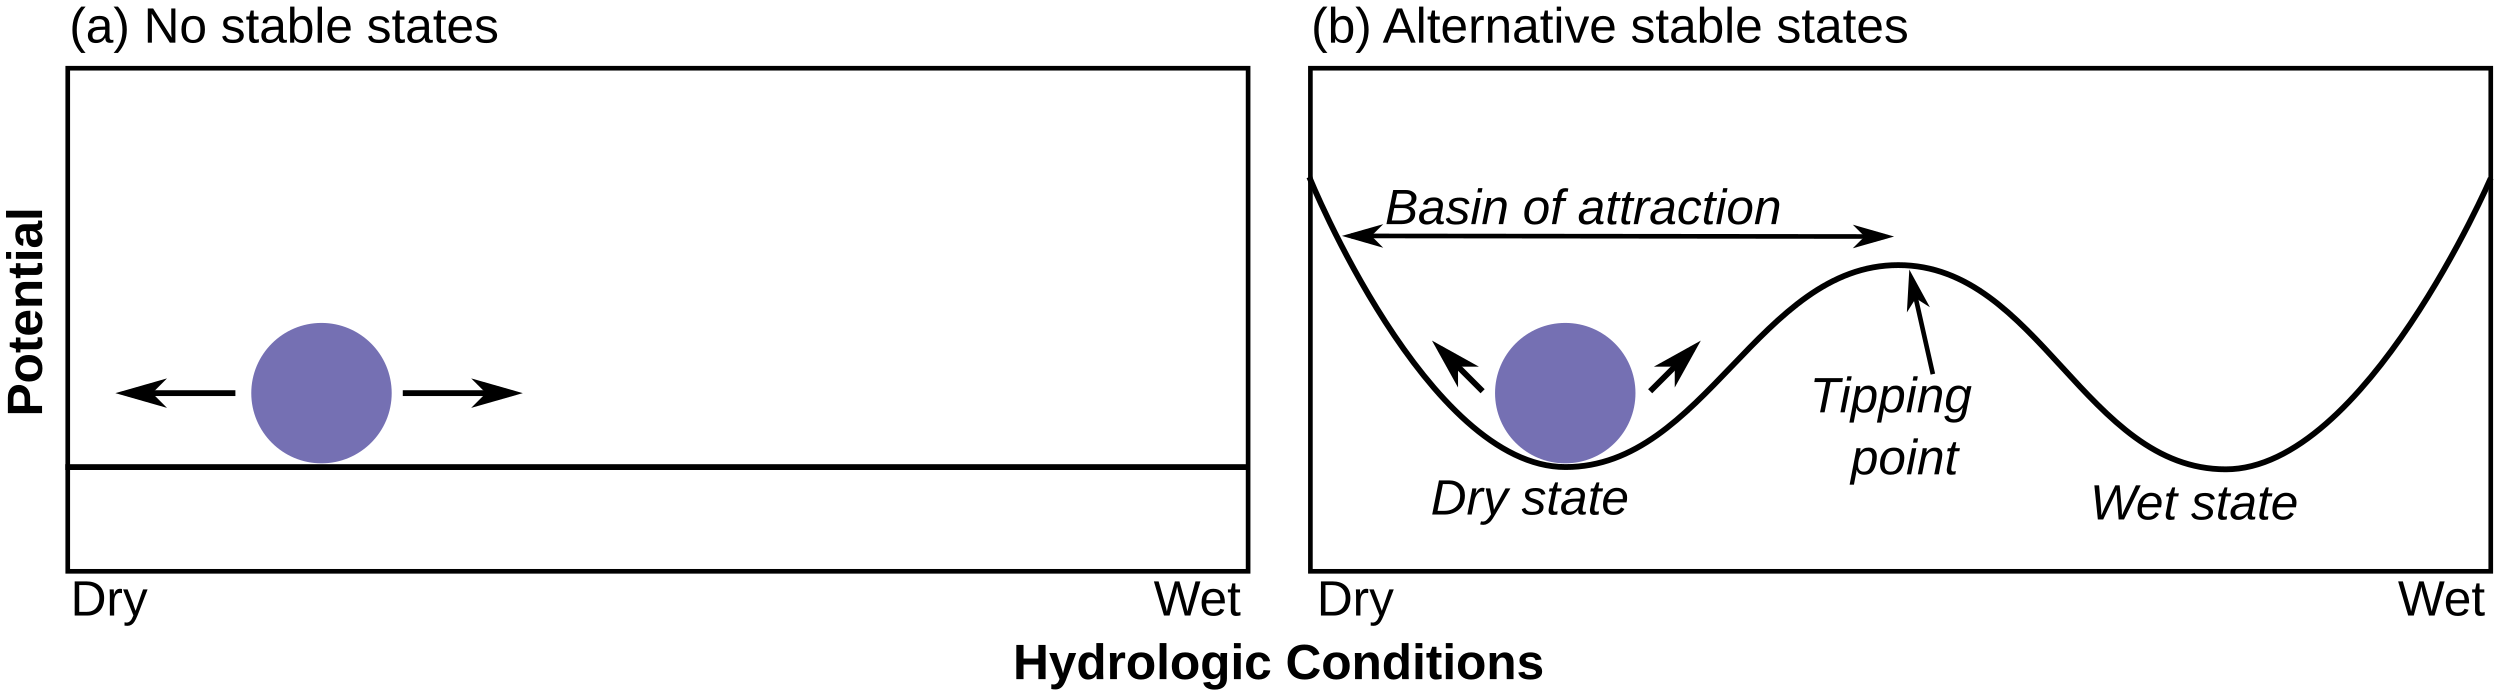
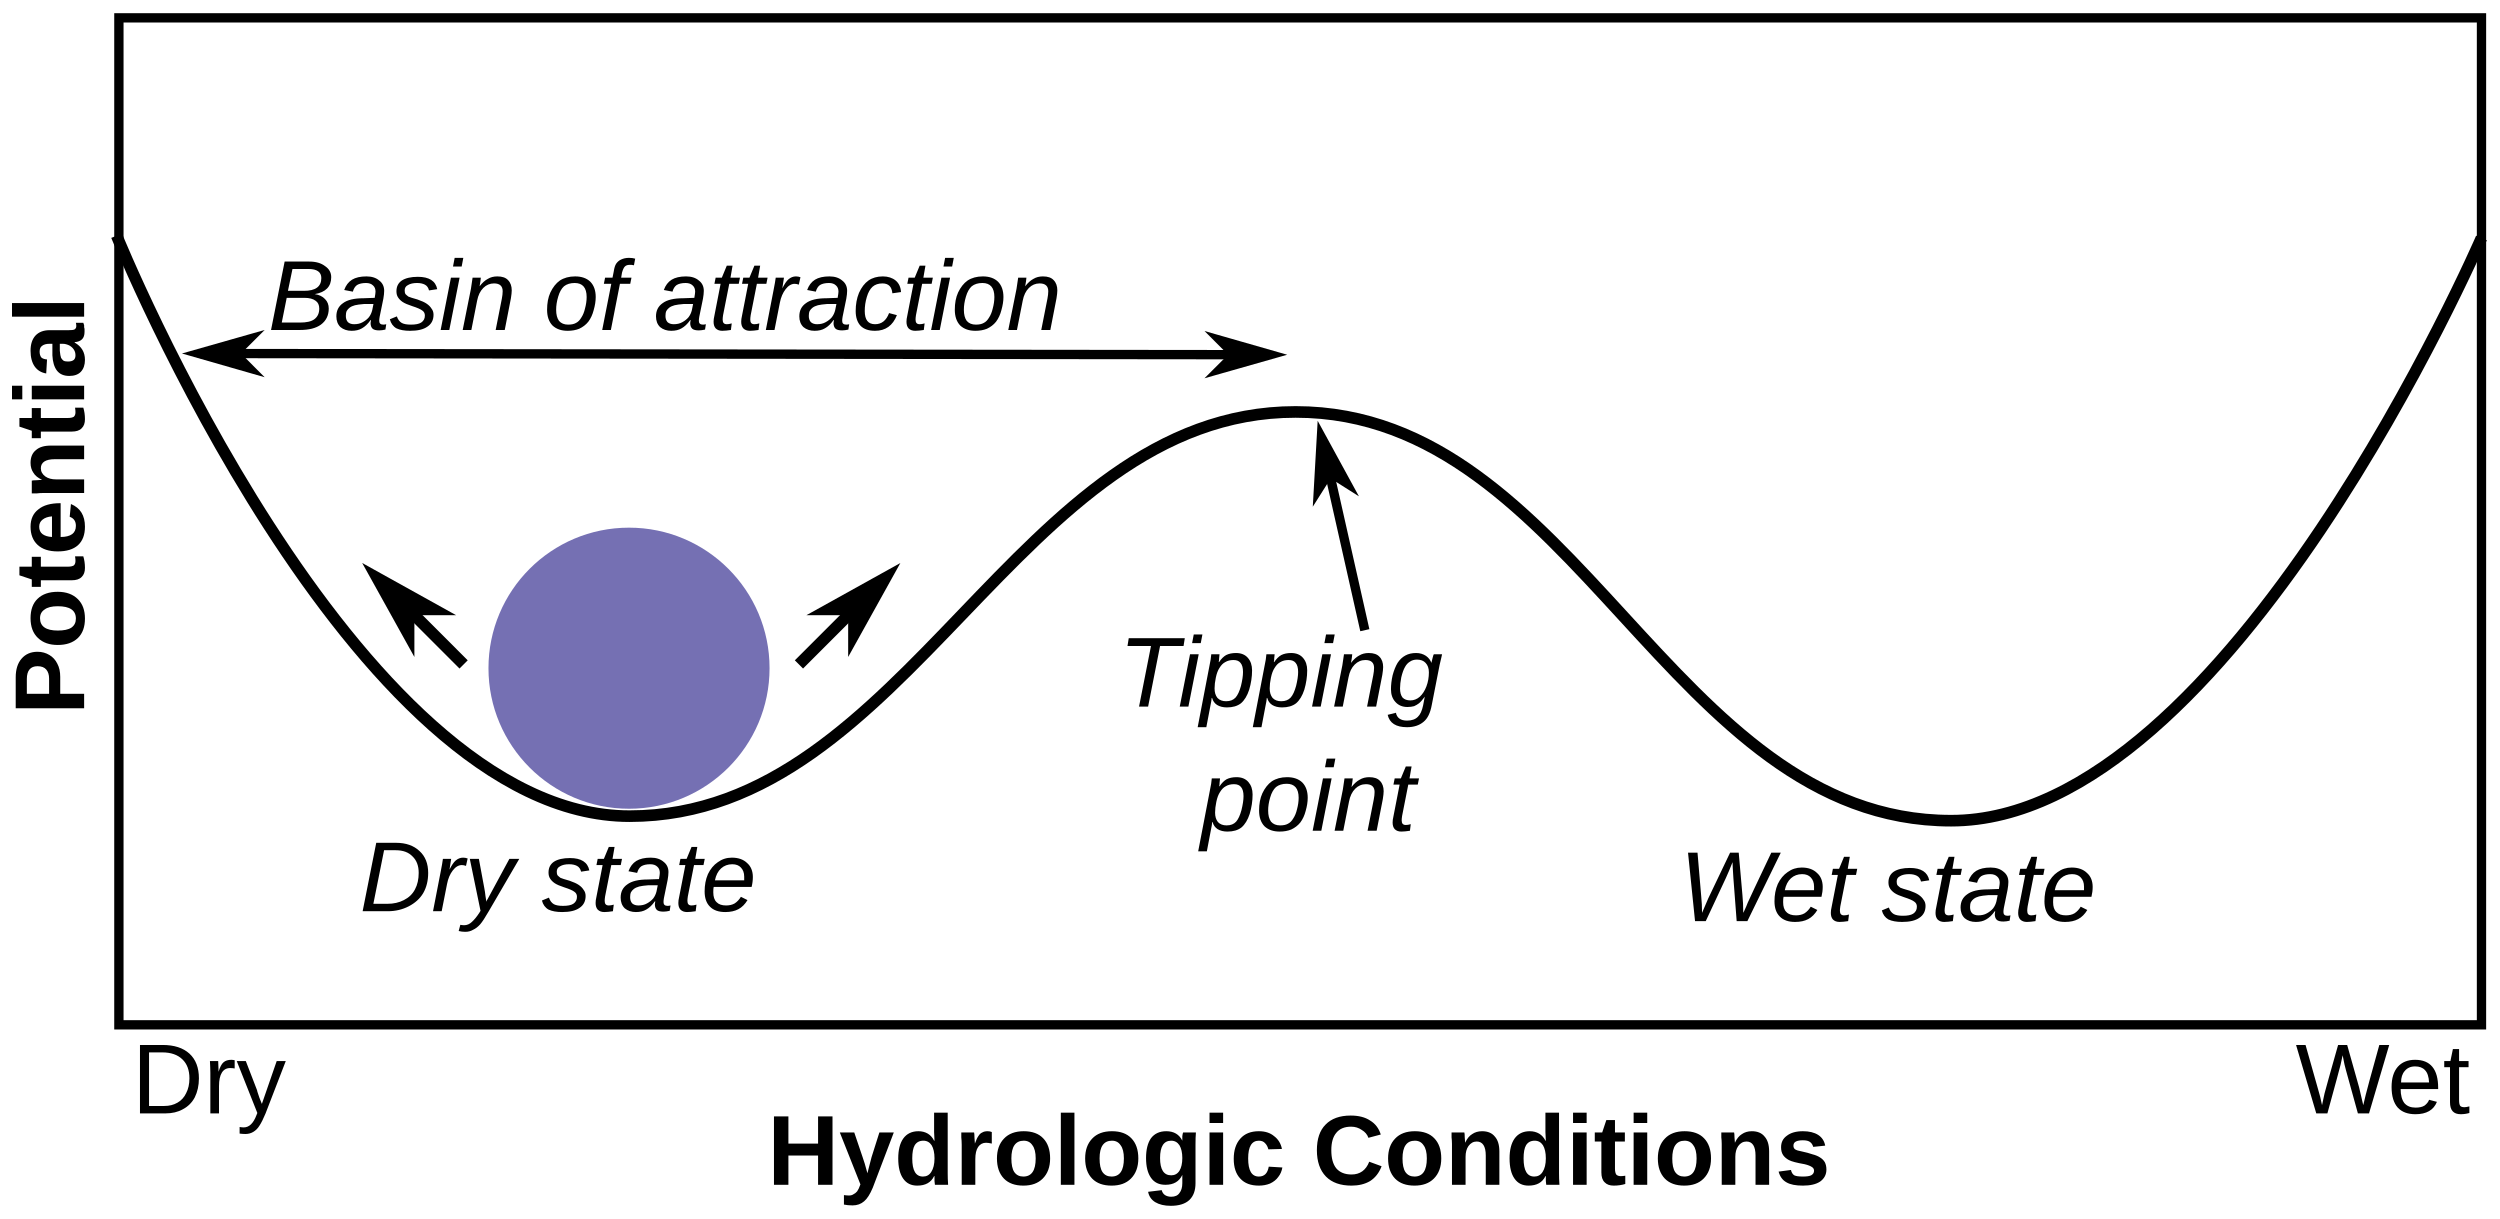
- <svg xmlns="http://www.w3.org/2000/svg" width="189.703mm" height="52.822mm" viewBox="0 0 189.703 52.822" version="1.1" id="svg5">
+ <svg xmlns="http://www.w3.org/2000/svg" width="94.776mm" height="46.206mm" viewBox="0 0 94.776 46.206" version="1.1" id="svg5">
  <defs id="defs2">
-     <marker style="overflow:visible" id="Arrow1Mstart" refX="0.0" refY="0.0" orient="auto">
-       <path transform="scale(0.4) translate(10,0)" style="fill-rule:evenodd;fill:context-stroke;stroke:context-stroke;stroke-width:1.0pt" d="M 0.0,0.0 L 5.0,-5.0 L -12.5,0.0 L 5.0,5.0 L 0.0,0.0 z " id="path964" />
+     <marker style="overflow:visible" id="Arrow1Mstart" refX="0" refY="0" orient="auto">
+       <path transform="matrix(0.4,0,0,0.4,4,0)" style="fill:context-stroke;fill-rule:evenodd;stroke:context-stroke;stroke-width:1pt" d="M 0,0 5,-5 -12.5,0 5,5 Z" id="path964" />
    </marker>
    <marker style="overflow:visible" id="marker21498" refX="0" refY="0" orient="auto">
      <path transform="matrix(-0.4,0,0,-0.4,-4,0)" style="fill:context-stroke;fill-rule:evenodd;stroke:context-stroke;stroke-width:1pt" d="M 0,0 5,-5 -12.5,0 5,5 Z" id="path21496" />
    </marker>
    <marker style="overflow:visible" id="Arrow1Mend" refX="0" refY="0" orient="auto">
      <path transform="matrix(-0.4,0,0,-0.4,-4,0)" style="fill:context-stroke;fill-rule:evenodd;stroke:context-stroke;stroke-width:1pt" d="M 0,0 5,-5 -12.5,0 5,5 Z" id="path21056" />
    </marker>
    <marker style="overflow:visible" id="Arrow1Send" refX="0" refY="0" orient="auto">
      <path transform="matrix(-0.2,0,0,-0.2,-1.2,0)" style="fill:context-stroke;fill-rule:evenodd;stroke:context-stroke;stroke-width:1pt" d="M 0,0 5,-5 -12.5,0 5,5 Z" id="path21062" />
    </marker>
    <marker style="overflow:visible" id="Arrow1Mend-3" refX="0" refY="0" orient="auto">
      <path transform="matrix(-0.4,0,0,-0.4,-4,0)" style="fill:context-stroke;fill-rule:evenodd;stroke:context-stroke;stroke-width:1pt" d="M 0,0 5,-5 -12.5,0 5,5 Z" id="path21056-1" />
    </marker>
    <marker style="overflow:visible" id="marker21498-2" refX="0" refY="0" orient="auto">
      <path transform="matrix(-0.4,0,0,-0.4,-4,0)" style="fill:context-stroke;fill-rule:evenodd;stroke:context-stroke;stroke-width:1pt" d="M 0,0 5,-5 -12.5,0 5,5 Z" id="path21496-6" />
    </marker>
    <marker style="overflow:visible" id="Arrow1Mend-2" refX="0" refY="0" orient="auto">
      <path transform="matrix(-0.4,0,0,-0.4,-4,0)" style="fill:context-stroke;fill-rule:evenodd;stroke:context-stroke;stroke-width:1pt" d="M 0,0 5,-5 -12.5,0 5,5 Z" id="path21056-0" />
    </marker>
    <marker style="overflow:visible" id="Arrow1Mend-2-5" refX="0" refY="0" orient="auto">
      <path transform="matrix(-0.4,0,0,-0.4,-4,0)" style="fill:context-stroke;fill-rule:evenodd;stroke:context-stroke;stroke-width:1pt" d="M 0,0 5,-5 -12.5,0 5,5 Z" id="path21056-0-0" />
    </marker>
  </defs>
-   <g id="layer1" transform="translate(-0.2543674,-30.44746)">
-     <rect style="fill:none;fill-opacity:1;stroke:#000000;stroke-width:0.353;stroke-miterlimit:4;stroke-dasharray:none;stroke-dashoffset:0;stroke-opacity:1" id="rect31" width="89.567" height="38.175" x="5.395" y="35.624" />
+   <g id="layer1" transform="translate(-95.18177,-34.94724)">
    <rect style="fill:none;fill-opacity:1;stroke:#000000;stroke-width:0.353;stroke-miterlimit:4;stroke-dasharray:none;stroke-dashoffset:0;stroke-opacity:1" id="rect31-9" width="89.567" height="38.175" x="99.689" y="35.624" />
-     <text xml:space="preserve" style="font-style:normal;font-variant:normal;font-weight:normal;font-stretch:normal;font-size:3.759px;line-height:1.25;font-family:Arial;-inkscape-font-specification:Arial;letter-spacing:0px;word-spacing:0px;fill:#000000;fill-opacity:1;stroke:none;stroke-width:0.282" x="77.126" y="81.979" id="text3114">
-       <tspan id="tspan3112" style="font-weight:bold;stroke-width:0.282" x="77.126" y="81.979">Hydrologic Conditions</tspan>
+     <text xml:space="preserve" style="font-style:normal;font-variant:normal;font-weight:normal;font-stretch:normal;font-size:3.759px;line-height:1.25;font-family:Arial;-inkscape-font-specification:Arial;letter-spacing:0px;word-spacing:0px;fill:#000000;fill-opacity:1;stroke:none;stroke-width:0.282" x="124.273" y="79.862" id="text3114">
+       <tspan id="tspan3112" style="font-weight:bold;stroke-width:0.282" x="124.273" y="79.862">Hydrologic Conditions</tspan>
    </text>
-     <text xml:space="preserve" style="font-style:normal;font-variant:normal;font-weight:normal;font-stretch:normal;font-size:3.759px;line-height:1.25;font-family:Arial;-inkscape-font-specification:Arial;letter-spacing:0px;word-spacing:0px;fill:#000000;fill-opacity:1;stroke:none;stroke-width:0.282" x="-62.045" y="3.445" id="text3114-8" transform="rotate(-90)">
-       <tspan id="tspan3112-8" style="font-weight:bold;stroke-width:0.282" x="-62.045" y="3.445">Potential</tspan>
-     </text>
-     <text xml:space="preserve" style="font-style:normal;font-variant:normal;font-weight:normal;font-stretch:normal;font-size:3.759px;line-height:1.25;font-family:Arial;-inkscape-font-specification:Arial;letter-spacing:0px;word-spacing:0px;fill:#000000;fill-opacity:1;stroke:none;stroke-width:0.282" x="87.798" y="77.155" id="text3114-9">
-       <tspan id="tspan3112-5" style="font-weight:normal;stroke-width:0.282" x="87.798" y="77.155">Wet</tspan>
-     </text>
-     <text xml:space="preserve" style="font-style:normal;font-variant:normal;font-weight:normal;font-stretch:normal;font-size:3.759px;line-height:1.25;font-family:Arial;-inkscape-font-specification:Arial;letter-spacing:0px;word-spacing:0px;fill:#000000;fill-opacity:1;stroke:none;stroke-width:0.282" x="5.516" y="33.684" id="text3114-9-9">
-       <tspan id="tspan3112-5-2" style="font-weight:normal;stroke-width:0.282" x="5.516" y="33.684">(a) No stable states</tspan>
+     <text xml:space="preserve" style="font-style:normal;font-variant:normal;font-weight:normal;font-stretch:normal;font-size:3.759px;line-height:1.25;font-family:Arial;-inkscape-font-specification:Arial;letter-spacing:0px;word-spacing:0px;fill:#000000;fill-opacity:1;stroke:none;stroke-width:0.282" x="-62.045" y="98.373" id="text3114-8" transform="rotate(-90)">
+       <tspan id="tspan3112-8" style="font-weight:bold;stroke-width:0.282" x="-62.045" y="98.373">Potential</tspan>
    </text>
    <text xml:space="preserve" style="font-style:normal;font-variant:normal;font-weight:normal;font-stretch:normal;font-size:3.759px;line-height:1.25;font-family:Arial;-inkscape-font-specification:Arial;letter-spacing:0px;word-spacing:0px;fill:#000000;fill-opacity:1;stroke:none;stroke-width:0.282" x="147.383" y="61.734" id="text3114-9-9-0">
      <tspan id="tspan3112-5-2-4" style="font-style:italic;font-weight:normal;text-align:center;text-anchor:middle;stroke-width:0.282" x="147.383" y="61.734">Tipping</tspan>
      <tspan style="font-style:italic;font-weight:normal;text-align:center;text-anchor:middle;stroke-width:0.282" x="147.383" y="66.442" id="tspan21671">point</tspan>
    </text>
    <text xml:space="preserve" style="font-style:normal;font-variant:normal;font-weight:normal;font-stretch:normal;font-size:3.759px;line-height:1.25;font-family:Arial;-inkscape-font-specification:Arial;letter-spacing:0px;word-spacing:0px;fill:#000000;fill-opacity:1;stroke:none;stroke-width:0.282" x="123.001" y="47.457" id="text3114-9-9-0-3">
      <tspan style="font-style:italic;font-weight:normal;text-align:center;text-anchor:middle;stroke-width:0.282" x="123.001" y="47.457" id="tspan21671-4">Basin of attraction</tspan>
    </text>
    <text xml:space="preserve" style="font-style:normal;font-variant:normal;font-weight:normal;font-stretch:normal;font-size:3.759px;line-height:1.25;font-family:Arial;-inkscape-font-specification:Arial;letter-spacing:0px;word-spacing:0px;fill:#000000;fill-opacity:1;stroke:none;stroke-width:0.282" x="118.952" y="69.494" id="text3114-9-9-0-8">
      <tspan style="font-style:italic;font-weight:normal;text-align:center;text-anchor:middle;stroke-width:0.282" x="118.952" y="69.494" id="tspan21671-3">Dry state</tspan>
    </text>
    <text xml:space="preserve" style="font-style:normal;font-variant:normal;font-weight:normal;font-stretch:normal;font-size:3.759px;line-height:1.25;font-family:Arial;-inkscape-font-specification:Arial;letter-spacing:0px;word-spacing:0px;fill:#000000;fill-opacity:1;stroke:none;stroke-width:0.282" x="169.362" y="69.867" id="text3114-9-9-0-8-7">
      <tspan style="font-style:italic;font-weight:normal;text-align:center;text-anchor:middle;stroke-width:0.282" x="169.362" y="69.867" id="tspan21671-3-2">Wet state</tspan>
    </text>
-     <text xml:space="preserve" style="font-style:normal;font-variant:normal;font-weight:normal;font-stretch:normal;font-size:3.759px;line-height:1.25;font-family:Arial;-inkscape-font-specification:Arial;letter-spacing:0px;word-spacing:0px;fill:#000000;fill-opacity:1;stroke:none;stroke-width:0.282" x="99.746" y="33.684" id="text3114-9-9-4">
-       <tspan id="tspan3112-5-2-6" style="font-weight:normal;stroke-width:0.282" x="99.746" y="33.684">(b) Alternative stable states</tspan>
-     </text>
-     <text xml:space="preserve" style="font-style:normal;font-variant:normal;font-weight:normal;font-stretch:normal;font-size:3.759px;line-height:1.25;font-family:Arial;-inkscape-font-specification:Arial;letter-spacing:0px;word-spacing:0px;fill:#000000;fill-opacity:1;stroke:none;stroke-width:0.282" x="5.61" y="77.155" id="text3114-9-9-29">
-       <tspan id="tspan3112-5-2-5" style="font-weight:normal;stroke-width:0.282" x="5.61" y="77.155">Dry</tspan>
-     </text>
    <text xml:space="preserve" style="font-style:normal;font-variant:normal;font-weight:normal;font-stretch:normal;font-size:3.759px;line-height:1.25;font-family:Arial;-inkscape-font-specification:Arial;letter-spacing:0px;word-spacing:0px;fill:#000000;fill-opacity:1;stroke:none;stroke-width:0.282" x="182.209" y="77.155" id="text3114-9-3">
      <tspan id="tspan3112-5-23" style="font-weight:normal;stroke-width:0.282" x="182.209" y="77.155">Wet</tspan>
    </text>
    <text xml:space="preserve" style="font-style:normal;font-variant:normal;font-weight:normal;font-stretch:normal;font-size:3.759px;line-height:1.25;font-family:Arial;-inkscape-font-specification:Arial;letter-spacing:0px;word-spacing:0px;fill:#000000;fill-opacity:1;stroke:none;stroke-width:0.282" x="100.175" y="77.155" id="text3114-9-9-2">
      <tspan id="tspan3112-5-2-3" style="font-weight:normal;stroke-width:0.282" x="100.175" y="77.155">Dry</tspan>
    </text>
-     <path style="fill:none;stroke:#000000;stroke-width:0.441;stroke-linecap:butt;stroke-linejoin:miter;stroke-miterlimit:4;stroke-dasharray:none;stroke-dashoffset:0;stroke-opacity:1" d="M 5.223,65.891 H 94.962" id="path16974" />
    <path style="fill:none;stroke:#000000;stroke-width:0.441;stroke-linecap:butt;stroke-linejoin:miter;stroke-miterlimit:4;stroke-dasharray:none;stroke-dashoffset:0;stroke-opacity:1" d="m 189.255,43.969 c 0,0 -9.55,22.091 -20.105,22.091 -10.637,-1e-6 -14.214,-15.496 -24.851,-15.496 -10.555,0 -14.693,15.324 -25.249,15.324 -10.514,10e-7 -19.446,-22.005 -19.446,-22.005" id="path17246" />
    <circle style="fill:#7570b3;fill-opacity:1;stroke:none;stroke-width:0.462;stroke-miterlimit:4;stroke-dasharray:none;stroke-dashoffset:0;stroke-opacity:1" id="path20784" cx="119.028" cy="60.279" r="5.328" />
-     <circle style="fill:#7570b3;fill-opacity:1;stroke:none;stroke-width:0.462;stroke-miterlimit:4;stroke-dasharray:none;stroke-dashoffset:0;stroke-opacity:1" id="path20784-8" cx="24.649" cy="60.279" r="5.328" />
    <path style="fill:none;stroke:#000000;stroke-width:0.441;stroke-linecap:butt;stroke-linejoin:miter;stroke-miterlimit:4;stroke-dasharray:none;stroke-opacity:1;marker-end:url(#Arrow1Mend)" d="M 112.757,60.136 109.527,56.905" id="path21045" />
    <path style="fill:none;stroke:#000000;stroke-width:0.353;stroke-linecap:butt;stroke-linejoin:miter;stroke-miterlimit:4;stroke-dasharray:none;stroke-opacity:1;marker-end:url(#Arrow1Mend-2)" d="m 146.923,58.838 -1.635,-7.26" id="path21045-7" />
    <path style="fill:none;stroke:#000000;stroke-width:0.353;stroke-linecap:butt;stroke-linejoin:miter;stroke-miterlimit:4;stroke-dasharray:none;stroke-opacity:1;marker-start:url(#Arrow1Mstart);marker-end:url(#Arrow1Mend-2-5)" d="m 143.285,48.395 -40.51,-0.046" id="path21045-7-0" />
    <path style="fill:none;stroke:#000000;stroke-width:0.441;stroke-linecap:butt;stroke-linejoin:miter;stroke-miterlimit:4;stroke-dasharray:none;stroke-opacity:1;marker-end:url(#Arrow1Mend-3)" d="M 125.47,60.136 128.701,56.905" id="path21045-4" />
-     <path style="fill:none;stroke:#000000;stroke-width:0.441;stroke-linecap:butt;stroke-linejoin:miter;stroke-miterlimit:4;stroke-dasharray:none;stroke-opacity:1;marker-end:url(#marker21498)" d="M 18.116,60.279 H 9.877" id="path21494" />
-     <path style="fill:none;stroke:#000000;stroke-width:0.441;stroke-linecap:butt;stroke-linejoin:miter;stroke-miterlimit:4;stroke-dasharray:none;stroke-opacity:1;marker-end:url(#marker21498-2)" d="m 30.818,60.279 h 8.24" id="path21494-2" />
  </g>
</svg>
